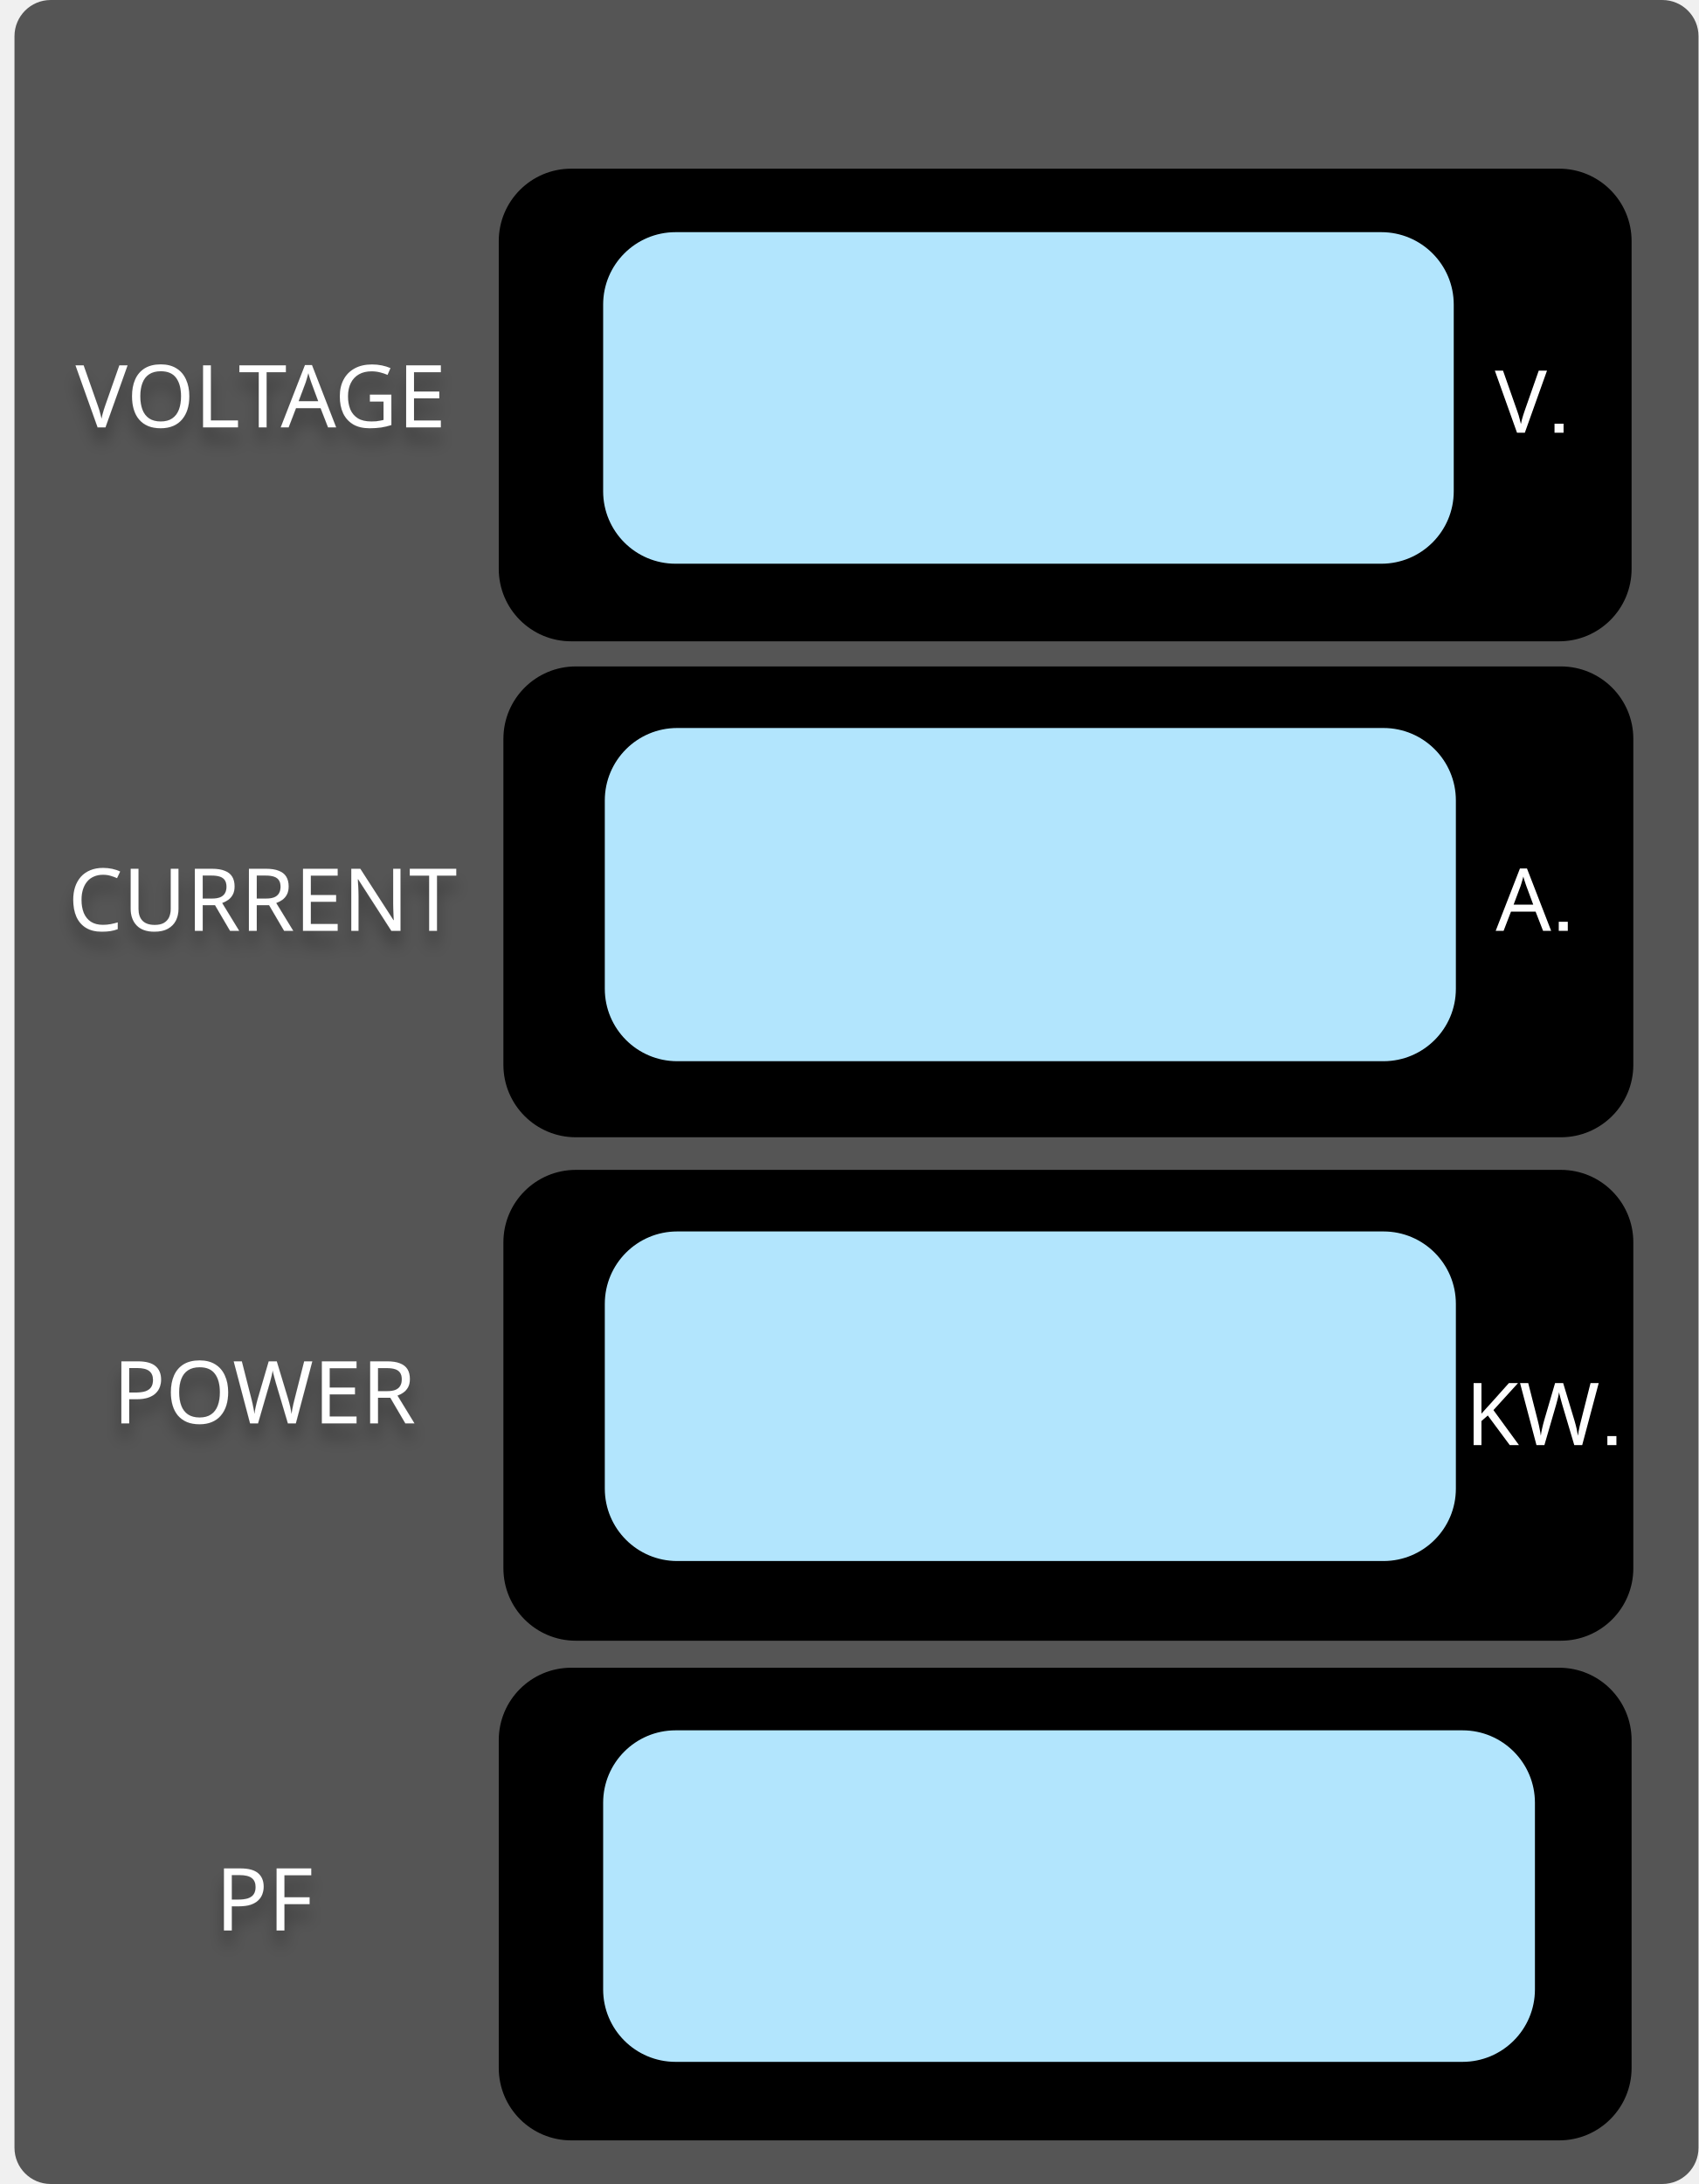
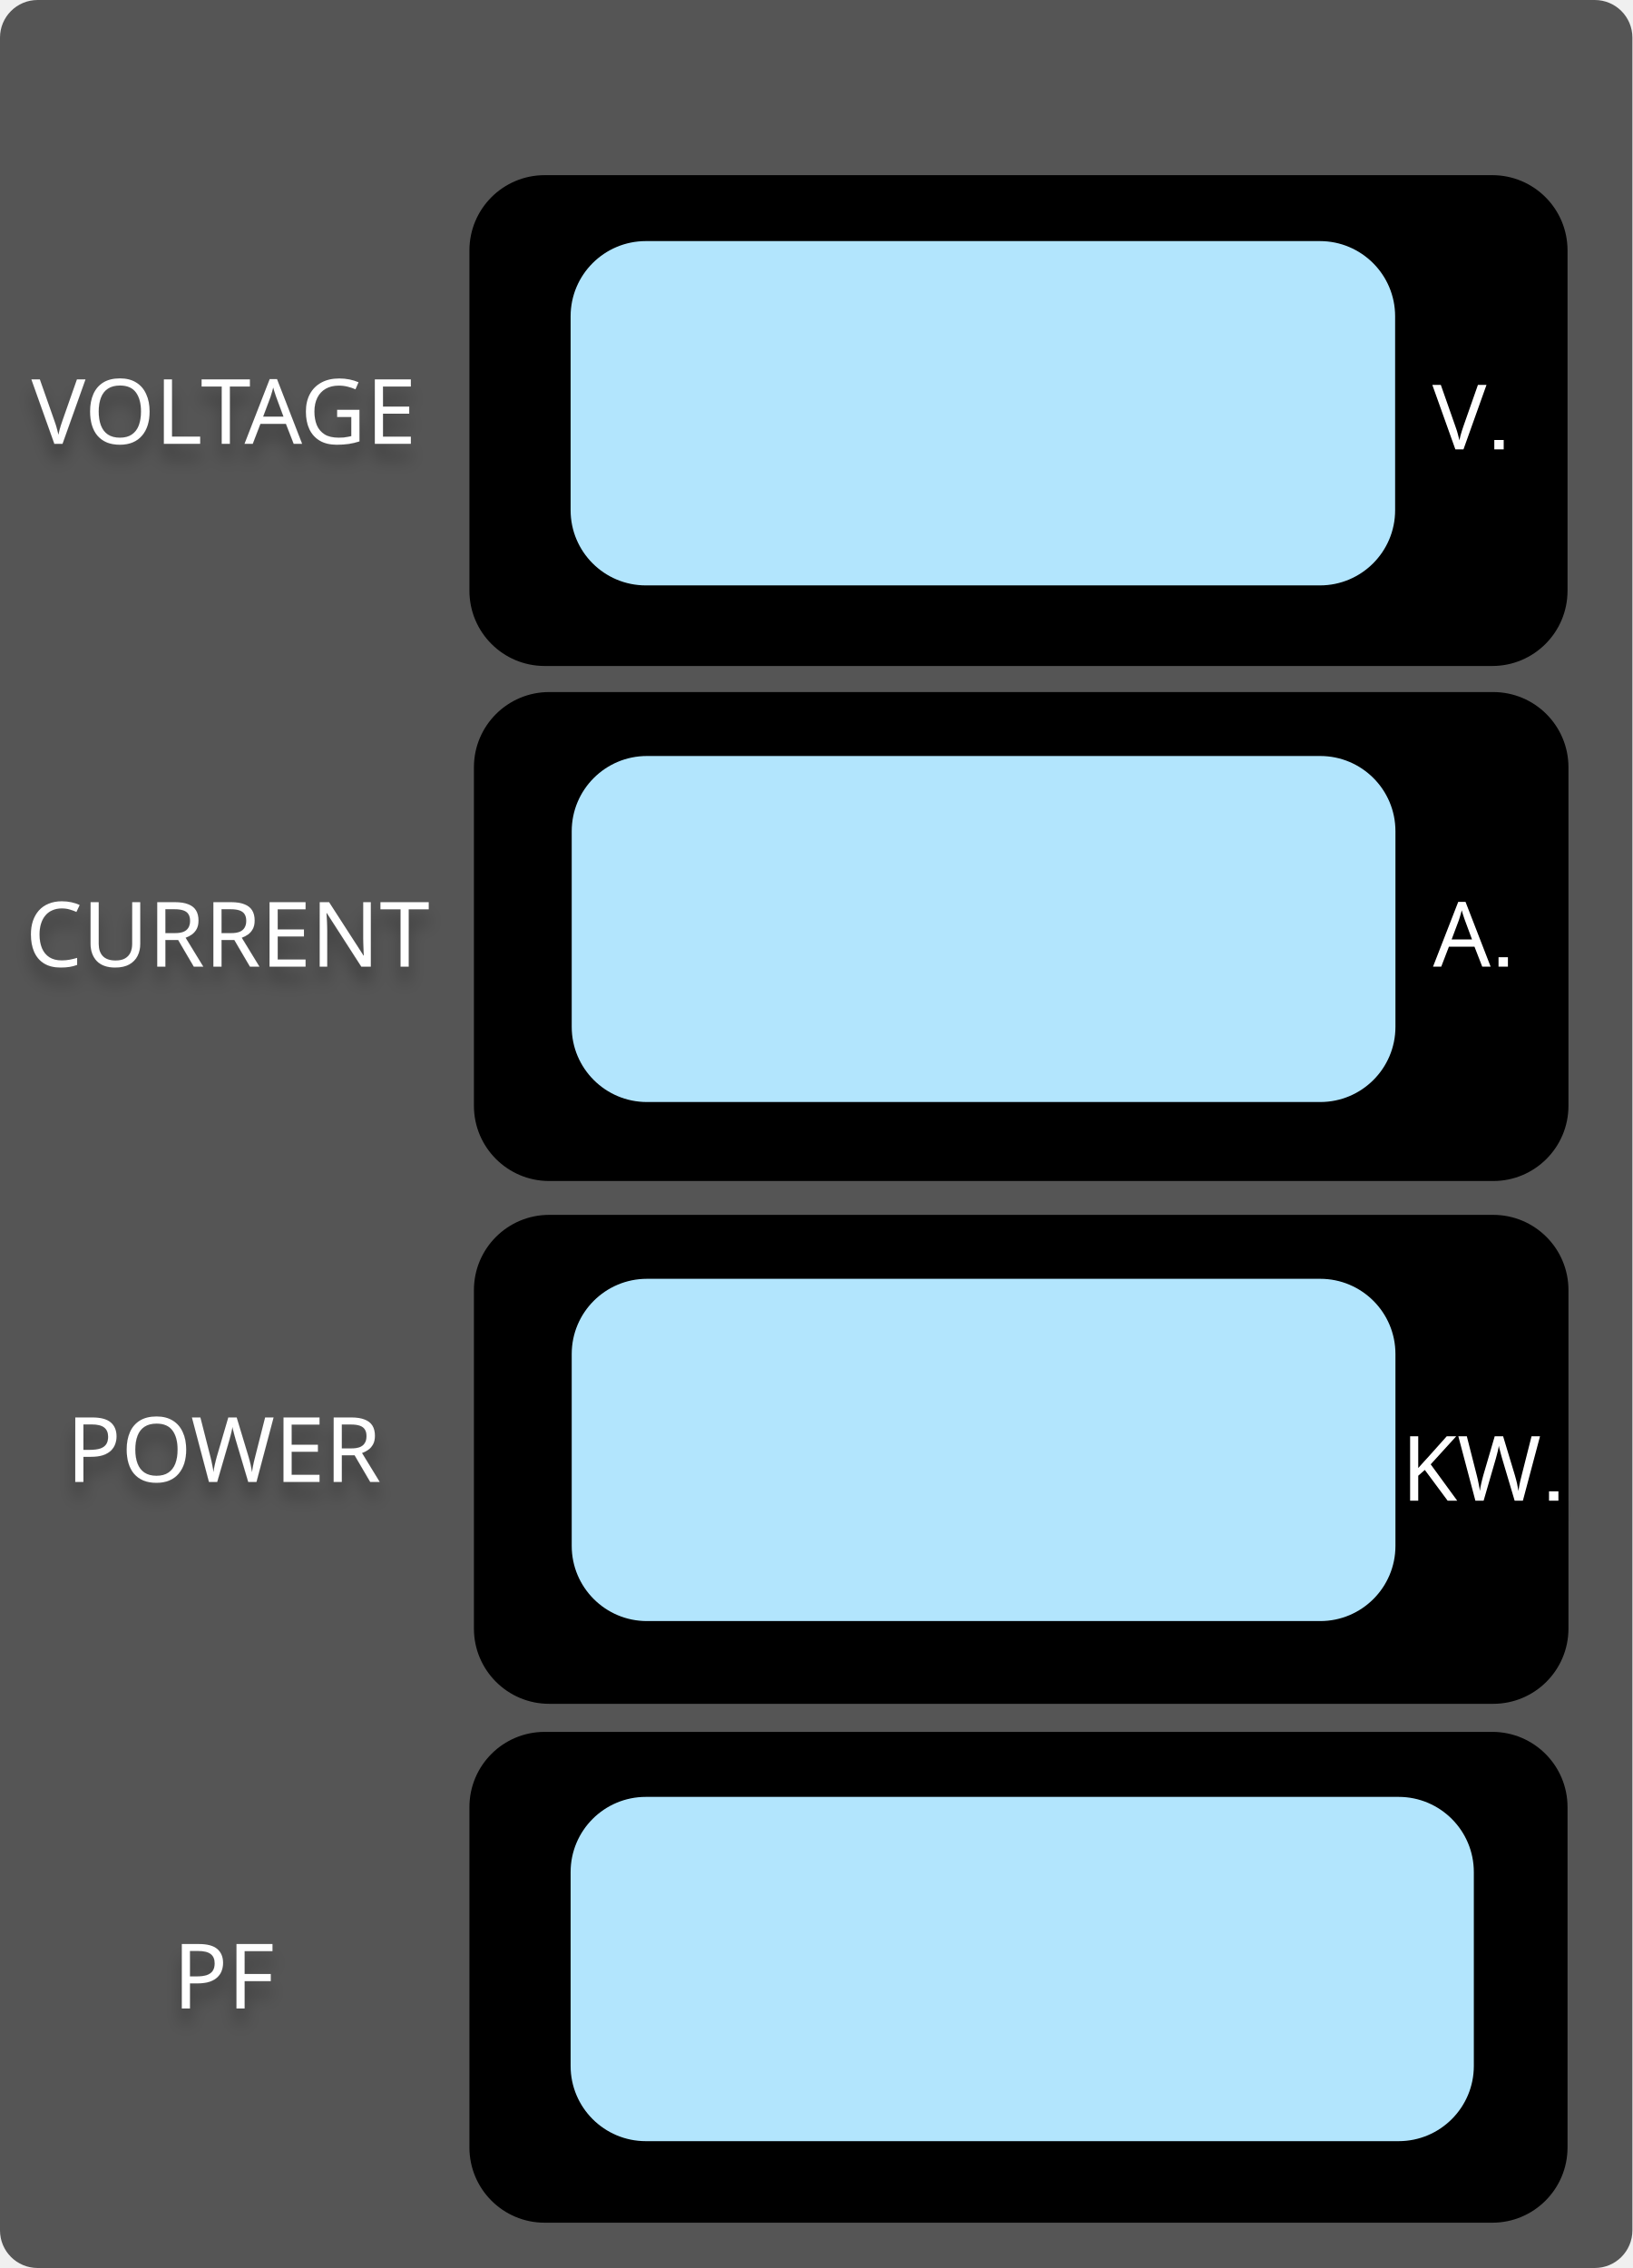
- <svg xmlns="http://www.w3.org/2000/svg" width="100%" height="100%" viewBox="0 0 469 603" fill="none">
-   <path d="M4 10C4 4.477 8.477 0 14 0H459C464.523 0 469 4.477 469 10V593C469 598.523 464.523 603 459 603H14C8.477 603 4 598.523 4 593V10Z" fill="#555555" />
-   <g filter="url(#filter0_d_28_62)">
-     <path d="M35.236 100.864L29.116 118H26.956L20.836 100.864H23.092L26.956 111.856C27.132 112.32 27.284 112.768 27.412 113.2C27.54 113.632 27.652 114.048 27.748 114.448C27.86 114.832 27.956 115.216 28.036 115.6C28.116 115.216 28.204 114.824 28.3 114.424C28.412 114.024 28.532 113.608 28.66 113.176C28.804 112.744 28.956 112.288 29.116 111.808L32.956 100.864H35.236ZM52.272 109.408C52.272 110.736 52.104 111.944 51.768 113.032C51.432 114.104 50.928 115.032 50.256 115.816C49.6 116.6 48.776 117.2 47.784 117.616C46.808 118.032 45.672 118.24 44.376 118.24C43.032 118.24 41.864 118.032 40.872 117.616C39.88 117.184 39.056 116.584 38.4 115.816C37.744 115.032 37.256 114.096 36.936 113.008C36.616 111.92 36.456 110.712 36.456 109.384C36.456 107.624 36.744 106.088 37.32 104.776C37.896 103.464 38.768 102.44 39.936 101.704C41.12 100.968 42.608 100.6 44.4 100.6C46.112 100.6 47.552 100.968 48.72 101.704C49.888 102.424 50.768 103.448 51.36 104.776C51.968 106.088 52.272 107.632 52.272 109.408ZM38.736 109.408C38.736 110.848 38.936 112.088 39.336 113.128C39.736 114.168 40.352 114.968 41.184 115.528C42.032 116.088 43.096 116.368 44.376 116.368C45.672 116.368 46.728 116.088 47.544 115.528C48.376 114.968 48.992 114.168 49.392 113.128C49.792 112.088 49.992 110.848 49.992 109.408C49.992 107.248 49.544 105.56 48.648 104.344C47.752 103.112 46.336 102.496 44.4 102.496C43.104 102.496 42.032 102.776 41.184 103.336C40.352 103.88 39.736 104.672 39.336 105.712C38.936 106.736 38.736 107.968 38.736 109.408ZM56.07 118V100.864H58.23V116.08H65.718V118H56.07ZM73.611 118H71.451V102.76H66.099V100.864H78.939V102.76H73.611V118ZM90.588 118L88.524 112.696H81.732L79.692 118H77.508L84.204 100.792H86.148L92.82 118H90.588ZM85.956 105.592C85.908 105.464 85.828 105.232 85.716 104.896C85.604 104.56 85.492 104.216 85.38 103.864C85.284 103.496 85.204 103.216 85.14 103.024C85.06 103.344 84.972 103.672 84.876 104.008C84.796 104.328 84.708 104.624 84.612 104.896C84.532 105.168 84.46 105.4 84.396 105.592L82.452 110.776H87.876L85.956 105.592ZM102.135 108.952H108.063V117.352C107.135 117.656 106.199 117.88 105.255 118.024C104.311 118.168 103.239 118.24 102.039 118.24C100.263 118.24 98.767 117.888 97.551 117.184C96.335 116.464 95.407 115.448 94.767 114.136C94.143 112.808 93.831 111.24 93.831 109.432C93.831 107.64 94.183 106.088 94.887 104.776C95.591 103.464 96.599 102.448 97.911 101.728C99.239 100.992 100.839 100.624 102.711 100.624C103.671 100.624 104.575 100.712 105.423 100.888C106.287 101.064 107.087 101.312 107.823 101.632L107.007 103.504C106.399 103.232 105.711 103 104.943 102.808C104.191 102.616 103.407 102.52 102.591 102.52C101.231 102.52 100.063 102.8 99.087 103.36C98.111 103.92 97.367 104.72 96.855 105.76C96.343 106.784 96.087 108.008 96.087 109.432C96.087 110.792 96.303 112 96.735 113.056C97.183 114.096 97.879 114.912 98.823 115.504C99.767 116.08 101.007 116.368 102.543 116.368C103.055 116.368 103.503 116.352 103.887 116.32C104.287 116.272 104.647 116.216 104.967 116.152C105.303 116.088 105.615 116.024 105.903 115.96V110.872H102.135V108.952ZM121.732 118H112.156V100.864H121.732V102.76H114.316V108.112H121.3V109.984H114.316V116.104H121.732V118Z" fill="white" />
+ <svg xmlns="http://www.w3.org/2000/svg" width="100%" height="100%" viewBox="0 0 434 603" fill="none">
+   <path d="M0 10C0 4.477 4.477 0 10 0H424C429.523 0 434 4.477 434 10V593C434 598.523 429.523 603 424 603H10C4.477 603 0 598.523 0 593V10Z" fill="#555555" />
+   <g filter="url(#filter0_d_31_63)">
+     <path d="M22.736 100.864L16.616 118H14.456L8.336 100.864H10.592L14.456 111.856C14.632 112.32 14.784 112.768 14.912 113.2C15.04 113.632 15.152 114.048 15.248 114.448C15.36 114.832 15.456 115.216 15.536 115.6C15.616 115.216 15.704 114.824 15.8 114.424C15.912 114.024 16.032 113.608 16.16 113.176C16.304 112.744 16.456 112.288 16.616 111.808L20.456 100.864H22.736ZM39.772 109.408C39.772 110.736 39.604 111.944 39.268 113.032C38.932 114.104 38.428 115.032 37.756 115.816C37.1 116.6 36.276 117.2 35.284 117.616C34.308 118.032 33.172 118.24 31.876 118.24C30.532 118.24 29.364 118.032 28.372 117.616C27.38 117.184 26.556 116.584 25.9 115.816C25.244 115.032 24.756 114.096 24.436 113.008C24.116 111.92 23.956 110.712 23.956 109.384C23.956 107.624 24.244 106.088 24.82 104.776C25.396 103.464 26.268 102.44 27.436 101.704C28.62 100.968 30.108 100.6 31.9 100.6C33.612 100.6 35.052 100.968 36.22 101.704C37.388 102.424 38.268 103.448 38.86 104.776C39.468 106.088 39.772 107.632 39.772 109.408ZM26.236 109.408C26.236 110.848 26.436 112.088 26.836 113.128C27.236 114.168 27.852 114.968 28.684 115.528C29.532 116.088 30.596 116.368 31.876 116.368C33.172 116.368 34.228 116.088 35.044 115.528C35.876 114.968 36.492 114.168 36.892 113.128C37.292 112.088 37.492 110.848 37.492 109.408C37.492 107.248 37.044 105.56 36.148 104.344C35.252 103.112 33.836 102.496 31.9 102.496C30.604 102.496 29.532 102.776 28.684 103.336C27.852 103.88 27.236 104.672 26.836 105.712C26.436 106.736 26.236 107.968 26.236 109.408ZM43.57 118V100.864H45.73V116.08H53.218V118H43.57ZM61.111 118H58.951V102.76H53.599V100.864H66.439V102.76H61.111V118ZM78.088 118L76.024 112.696H69.232L67.192 118H65.008L71.704 100.792H73.648L80.32 118H78.088ZM73.456 105.592C73.408 105.464 73.328 105.232 73.216 104.896C73.104 104.56 72.992 104.216 72.88 103.864C72.784 103.496 72.704 103.216 72.64 103.024C72.56 103.344 72.472 103.672 72.376 104.008C72.296 104.328 72.208 104.624 72.112 104.896C72.032 105.168 71.96 105.4 71.896 105.592L69.952 110.776H75.376L73.456 105.592ZM89.635 108.952H95.563V117.352C94.635 117.656 93.699 117.88 92.755 118.024C91.811 118.168 90.739 118.24 89.539 118.24C87.763 118.24 86.267 117.888 85.051 117.184C83.835 116.464 82.907 115.448 82.267 114.136C81.643 112.808 81.331 111.24 81.331 109.432C81.331 107.64 81.683 106.088 82.387 104.776C83.091 103.464 84.099 102.448 85.411 101.728C86.739 100.992 88.339 100.624 90.211 100.624C91.171 100.624 92.075 100.712 92.923 100.888C93.787 101.064 94.587 101.312 95.323 101.632L94.507 103.504C93.899 103.232 93.211 103 92.443 102.808C91.691 102.616 90.907 102.52 90.091 102.52C88.731 102.52 87.563 102.8 86.587 103.36C85.611 103.92 84.867 104.72 84.355 105.76C83.843 106.784 83.587 108.008 83.587 109.432C83.587 110.792 83.803 112 84.235 113.056C84.683 114.096 85.379 114.912 86.323 115.504C87.267 116.08 88.507 116.368 90.043 116.368C90.555 116.368 91.003 116.352 91.387 116.32C91.787 116.272 92.147 116.216 92.467 116.152C92.803 116.088 93.115 116.024 93.403 115.96V110.872H89.635V108.952ZM109.232 118H99.656V100.864H109.232V102.76H101.816V108.112H108.8V109.984H101.816V116.104H109.232V118Z" fill="white" />
  </g>
-   <g filter="url(#filter1_d_28_62)">
-     <path d="M28.43 241.52C27.518 241.52 26.694 241.68 25.958 242C25.222 242.304 24.598 242.76 24.086 243.368C23.574 243.96 23.182 244.688 22.91 245.552C22.638 246.4 22.502 247.36 22.502 248.432C22.502 249.84 22.718 251.064 23.15 252.104C23.598 253.144 24.254 253.944 25.118 254.504C25.998 255.064 27.094 255.344 28.406 255.344C29.158 255.344 29.87 255.28 30.542 255.152C31.214 255.024 31.87 254.864 32.51 254.672V256.544C31.87 256.784 31.206 256.96 30.518 257.072C29.846 257.184 29.038 257.24 28.094 257.24C26.35 257.24 24.894 256.88 23.726 256.16C22.558 255.44 21.678 254.416 21.086 253.088C20.51 251.76 20.222 250.2 20.222 248.408C20.222 247.112 20.398 245.928 20.75 244.856C21.118 243.784 21.646 242.856 22.334 242.072C23.038 241.288 23.902 240.688 24.926 240.272C25.95 239.84 27.126 239.624 28.454 239.624C29.334 239.624 30.182 239.712 30.998 239.888C31.814 240.064 32.542 240.312 33.182 240.632L32.318 242.456C31.79 242.216 31.198 242 30.542 241.808C29.902 241.616 29.198 241.52 28.43 241.52ZM49.282 250.952C49.282 252.136 49.042 253.208 48.562 254.168C48.082 255.112 47.346 255.864 46.354 256.424C45.378 256.968 44.13 257.24 42.61 257.24C40.482 257.24 38.858 256.664 37.738 255.512C36.634 254.344 36.082 252.808 36.082 250.904V239.864H38.242V250.976C38.242 252.368 38.61 253.448 39.346 254.216C40.098 254.984 41.226 255.368 42.73 255.368C43.77 255.368 44.61 255.184 45.25 254.816C45.906 254.432 46.386 253.912 46.69 253.256C46.994 252.584 47.146 251.816 47.146 250.952V239.864H49.282V250.952ZM58.533 239.864C59.957 239.864 61.125 240.048 62.037 240.416C62.965 240.768 63.653 241.304 64.101 242.024C64.549 242.744 64.773 243.648 64.773 244.736C64.773 245.648 64.605 246.408 64.269 247.016C63.933 247.624 63.501 248.112 62.973 248.48C62.461 248.832 61.917 249.112 61.341 249.32L66.045 257H63.525L59.373 249.92H55.965V257H53.805V239.864H58.533ZM58.413 241.736H55.965V248.096H58.533C59.461 248.096 60.221 247.976 60.813 247.736C61.405 247.48 61.837 247.112 62.109 246.632C62.397 246.152 62.541 245.552 62.541 244.832C62.541 244.08 62.389 243.48 62.085 243.032C61.797 242.584 61.349 242.256 60.741 242.048C60.133 241.84 59.357 241.736 58.413 241.736ZM73.462 239.864C74.886 239.864 76.054 240.048 76.966 240.416C77.894 240.768 78.582 241.304 79.03 242.024C79.478 242.744 79.702 243.648 79.702 244.736C79.702 245.648 79.534 246.408 79.198 247.016C78.862 247.624 78.43 248.112 77.902 248.48C77.39 248.832 76.846 249.112 76.27 249.32L80.974 257H78.454L74.302 249.92H70.894V257H68.734V239.864H73.462ZM73.342 241.736H70.894V248.096H73.462C74.39 248.096 75.15 247.976 75.742 247.736C76.334 247.48 76.766 247.112 77.038 246.632C77.326 246.152 77.47 245.552 77.47 244.832C77.47 244.08 77.318 243.48 77.014 243.032C76.726 242.584 76.278 242.256 75.67 242.048C75.062 241.84 74.286 241.736 73.342 241.736ZM93.24 257H83.664V239.864H93.24V241.76H85.824V247.112H92.808V248.984H85.824V255.104H93.24V257ZM110.584 257H108.064L98.896 242.768H98.8C98.816 243.056 98.832 243.376 98.848 243.728C98.88 244.08 98.904 244.464 98.92 244.88C98.936 245.28 98.952 245.696 98.968 246.128C98.984 246.56 98.992 246.992 98.992 247.424V257H97V239.864H99.496L108.64 254.048H108.736C108.72 253.856 108.704 253.592 108.688 253.256C108.672 252.904 108.656 252.52 108.64 252.104C108.624 251.672 108.608 251.232 108.592 250.784C108.576 250.336 108.568 249.92 108.568 249.536V239.864H110.584V257ZM120.658 257H118.498V241.76H113.146V239.864H125.986V241.76H120.658V257Z" fill="white" />
+   <g filter="url(#filter1_d_31_63)">
+     <path d="M16.43 241.52C15.518 241.52 14.694 241.68 13.958 242C13.222 242.304 12.598 242.76 12.086 243.368C11.574 243.96 11.182 244.688 10.91 245.552C10.638 246.4 10.502 247.36 10.502 248.432C10.502 249.84 10.718 251.064 11.15 252.104C11.598 253.144 12.254 253.944 13.118 254.504C13.998 255.064 15.094 255.344 16.406 255.344C17.158 255.344 17.87 255.28 18.542 255.152C19.214 255.024 19.87 254.864 20.51 254.672V256.544C19.87 256.784 19.206 256.96 18.518 257.072C17.846 257.184 17.038 257.24 16.094 257.24C14.35 257.24 12.894 256.88 11.726 256.16C10.558 255.44 9.678 254.416 9.086 253.088C8.51 251.76 8.222 250.2 8.222 248.408C8.222 247.112 8.398 245.928 8.75 244.856C9.118 243.784 9.646 242.856 10.334 242.072C11.038 241.288 11.902 240.688 12.926 240.272C13.95 239.84 15.126 239.624 16.454 239.624C17.334 239.624 18.182 239.712 18.998 239.888C19.814 240.064 20.542 240.312 21.182 240.632L20.318 242.456C19.79 242.216 19.198 242 18.542 241.808C17.902 241.616 17.198 241.52 16.43 241.52ZM37.282 250.952C37.282 252.136 37.042 253.208 36.562 254.168C36.082 255.112 35.346 255.864 34.354 256.424C33.378 256.968 32.13 257.24 30.61 257.24C28.482 257.24 26.858 256.664 25.738 255.512C24.634 254.344 24.082 252.808 24.082 250.904V239.864H26.242V250.976C26.242 252.368 26.61 253.448 27.346 254.216C28.098 254.984 29.226 255.368 30.73 255.368C31.77 255.368 32.61 255.184 33.25 254.816C33.906 254.432 34.386 253.912 34.69 253.256C34.994 252.584 35.146 251.816 35.146 250.952V239.864H37.282V250.952ZM46.533 239.864C47.957 239.864 49.125 240.048 50.037 240.416C50.965 240.768 51.653 241.304 52.101 242.024C52.549 242.744 52.773 243.648 52.773 244.736C52.773 245.648 52.605 246.408 52.269 247.016C51.933 247.624 51.501 248.112 50.973 248.48C50.461 248.832 49.917 249.112 49.341 249.32L54.045 257H51.525L47.373 249.92H43.965V257H41.805V239.864H46.533ZM46.413 241.736H43.965V248.096H46.533C47.461 248.096 48.221 247.976 48.813 247.736C49.405 247.48 49.837 247.112 50.109 246.632C50.397 246.152 50.541 245.552 50.541 244.832C50.541 244.08 50.389 243.48 50.085 243.032C49.797 242.584 49.349 242.256 48.741 242.048C48.133 241.84 47.357 241.736 46.413 241.736ZM61.462 239.864C62.886 239.864 64.054 240.048 64.966 240.416C65.894 240.768 66.582 241.304 67.03 242.024C67.478 242.744 67.702 243.648 67.702 244.736C67.702 245.648 67.534 246.408 67.198 247.016C66.862 247.624 66.43 248.112 65.902 248.48C65.39 248.832 64.846 249.112 64.27 249.32L68.974 257H66.454L62.302 249.92H58.894V257H56.734V239.864H61.462ZM61.342 241.736H58.894V248.096H61.462C62.39 248.096 63.15 247.976 63.742 247.736C64.334 247.48 64.766 247.112 65.038 246.632C65.326 246.152 65.47 245.552 65.47 244.832C65.47 244.08 65.318 243.48 65.014 243.032C64.726 242.584 64.278 242.256 63.67 242.048C63.062 241.84 62.286 241.736 61.342 241.736ZM81.24 257H71.664V239.864H81.24V241.76H73.824V247.112H80.808V248.984H73.824V255.104H81.24V257ZM98.584 257H96.064L86.896 242.768H86.8C86.816 243.056 86.832 243.376 86.848 243.728C86.88 244.08 86.904 244.464 86.92 244.88C86.936 245.28 86.952 245.696 86.968 246.128C86.984 246.56 86.992 246.992 86.992 247.424V257H85V239.864H87.496L96.64 254.048H96.736C96.72 253.856 96.704 253.592 96.688 253.256C96.672 252.904 96.656 252.52 96.64 252.104C96.624 251.672 96.608 251.232 96.592 250.784C96.576 250.336 96.568 249.92 96.568 249.536V239.864H98.584V257ZM108.658 257H106.498V241.76H101.146V239.864H113.986V241.76H108.658V257Z" fill="white" />
  </g>
-   <g filter="url(#filter2_d_28_62)">
-     <path d="M66.376 515.864C68.616 515.864 70.248 516.304 71.272 517.184C72.296 518.064 72.808 519.304 72.808 520.904C72.808 521.608 72.688 522.288 72.448 522.944C72.224 523.584 71.848 524.16 71.32 524.672C70.792 525.184 70.088 525.592 69.208 525.896C68.328 526.184 67.248 526.328 65.968 526.328H64V533H61.84V515.864H66.376ZM66.184 517.712H64V524.48H65.728C66.816 524.48 67.72 524.368 68.44 524.144C69.16 523.904 69.696 523.528 70.048 523.016C70.4 522.504 70.576 521.832 70.576 521C70.576 519.896 70.224 519.072 69.52 518.528C68.816 517.984 67.704 517.712 66.184 517.712ZM78.531 533H76.371V515.864H85.947V517.76H78.531V523.832H85.491V525.728H78.531V533Z" fill="white" />
+   <g filter="url(#filter2_d_31_63)">
+     <path d="M52.876 516.864C55.116 516.864 56.748 517.304 57.772 518.184C58.796 519.064 59.308 520.304 59.308 521.904C59.308 522.608 59.188 523.288 58.948 523.944C58.724 524.584 58.348 525.16 57.82 525.672C57.292 526.184 56.588 526.592 55.708 526.896C54.828 527.184 53.748 527.328 52.468 527.328H50.5V534H48.34V516.864H52.876ZM52.684 518.712H50.5V525.48H52.228C53.316 525.48 54.22 525.368 54.94 525.144C55.66 524.904 56.196 524.528 56.548 524.016C56.9 523.504 57.076 522.832 57.076 522C57.076 520.896 56.724 520.072 56.02 519.528C55.316 518.984 54.204 518.712 52.684 518.712ZM65.031 534H62.871V516.864H72.447V518.76H65.031V524.832H71.991V526.728H65.031V534Z" fill="white" />
  </g>
-   <g filter="url(#filter3_d_28_62)">
-     <path d="M38.051 375.864C40.291 375.864 41.923 376.304 42.947 377.184C43.971 378.064 44.483 379.304 44.483 380.904C44.483 381.608 44.364 382.288 44.123 382.944C43.9 383.584 43.523 384.16 42.995 384.672C42.468 385.184 41.764 385.592 40.883 385.896C40.004 386.184 38.923 386.328 37.644 386.328H35.675V393H33.516V375.864H38.051ZM37.859 377.712H35.675V384.48H37.404C38.492 384.48 39.395 384.368 40.115 384.144C40.836 383.904 41.371 383.528 41.724 383.016C42.075 382.504 42.252 381.832 42.252 381C42.252 379.896 41.9 379.072 41.196 378.528C40.492 377.984 39.38 377.712 37.859 377.712ZM62.999 384.408C62.999 385.736 62.831 386.944 62.495 388.032C62.159 389.104 61.655 390.032 60.983 390.816C60.327 391.6 59.503 392.2 58.511 392.616C57.535 393.032 56.399 393.24 55.103 393.24C53.759 393.24 52.591 393.032 51.599 392.616C50.607 392.184 49.783 391.584 49.127 390.816C48.471 390.032 47.983 389.096 47.663 388.008C47.343 386.92 47.183 385.712 47.183 384.384C47.183 382.624 47.471 381.088 48.047 379.776C48.623 378.464 49.495 377.44 50.663 376.704C51.847 375.968 53.335 375.6 55.127 375.6C56.839 375.6 58.279 375.968 59.447 376.704C60.615 377.424 61.495 378.448 62.087 379.776C62.695 381.088 62.999 382.632 62.999 384.408ZM49.463 384.408C49.463 385.848 49.663 387.088 50.063 388.128C50.463 389.168 51.079 389.968 51.911 390.528C52.759 391.088 53.823 391.368 55.103 391.368C56.399 391.368 57.455 391.088 58.271 390.528C59.103 389.968 59.719 389.168 60.119 388.128C60.519 387.088 60.719 385.848 60.719 384.408C60.719 382.248 60.271 380.56 59.375 379.344C58.479 378.112 57.063 377.496 55.127 377.496C53.831 377.496 52.759 377.776 51.911 378.336C51.079 378.88 50.463 379.672 50.063 380.712C49.663 381.736 49.463 382.968 49.463 384.408ZM86.242 375.864L81.682 393H79.498L76.162 381.768C76.066 381.432 75.97 381.088 75.874 380.736C75.778 380.384 75.69 380.048 75.61 379.728C75.53 379.408 75.458 379.136 75.394 378.912C75.346 378.672 75.314 378.496 75.298 378.384C75.282 378.496 75.25 378.672 75.202 378.912C75.17 379.136 75.114 379.408 75.034 379.728C74.954 380.048 74.866 380.392 74.77 380.76C74.69 381.112 74.594 381.472 74.482 381.84L71.242 393H69.058L64.522 375.864H66.778L69.442 386.328C69.538 386.696 69.626 387.064 69.706 387.432C69.786 387.784 69.858 388.136 69.922 388.488C70.002 388.824 70.066 389.152 70.114 389.472C70.162 389.792 70.21 390.104 70.258 390.408C70.306 390.088 70.354 389.76 70.402 389.424C70.466 389.088 70.538 388.744 70.618 388.392C70.698 388.024 70.786 387.656 70.882 387.288C70.978 386.92 71.074 386.56 71.17 386.208L74.194 375.864H76.426L79.57 386.28C79.682 386.648 79.786 387.024 79.882 387.408C79.978 387.776 80.066 388.136 80.146 388.488C80.226 388.84 80.29 389.184 80.338 389.52C80.402 389.84 80.458 390.136 80.506 390.408C80.554 390.008 80.618 389.592 80.698 389.16C80.778 388.712 80.874 388.248 80.986 387.768C81.098 387.288 81.218 386.8 81.346 386.304L83.986 375.864H86.242ZM98.451 393H88.875V375.864H98.451V377.76H91.035V383.112H98.019V384.984H91.035V391.104H98.451V393ZM106.939 375.864C108.363 375.864 109.531 376.048 110.443 376.416C111.371 376.768 112.059 377.304 112.507 378.024C112.955 378.744 113.179 379.648 113.179 380.736C113.179 381.648 113.011 382.408 112.675 383.016C112.339 383.624 111.907 384.112 111.379 384.48C110.867 384.832 110.323 385.112 109.747 385.32L114.451 393H111.931L107.779 385.92H104.371V393H102.211V375.864H106.939ZM106.819 377.736H104.371V384.096H106.939C107.867 384.096 108.627 383.976 109.219 383.736C109.811 383.48 110.243 383.112 110.515 382.632C110.803 382.152 110.947 381.552 110.947 380.832C110.947 380.08 110.795 379.48 110.491 379.032C110.203 378.584 109.755 378.256 109.147 378.048C108.539 377.84 107.763 377.736 106.819 377.736Z" fill="white" />
+   <g filter="url(#filter3_d_31_63)">
+     <path d="M24.552 376.864C26.791 376.864 28.424 377.304 29.448 378.184C30.471 379.064 30.983 380.304 30.983 381.904C30.983 382.608 30.863 383.288 30.623 383.944C30.399 384.584 30.023 385.16 29.495 385.672C28.968 386.184 28.264 386.592 27.384 386.896C26.503 387.184 25.424 387.328 24.143 387.328H22.175V394H20.015V376.864H24.552ZM24.36 378.712H22.175V385.48H23.904C24.991 385.48 25.895 385.368 26.616 385.144C27.335 384.904 27.872 384.528 28.224 384.016C28.576 383.504 28.752 382.832 28.752 382C28.752 380.896 28.399 380.072 27.695 379.528C26.991 378.984 25.88 378.712 24.36 378.712ZM49.499 385.408C49.499 386.736 49.331 387.944 48.995 389.032C48.659 390.104 48.155 391.032 47.483 391.816C46.827 392.6 46.003 393.2 45.011 393.616C44.035 394.032 42.899 394.24 41.603 394.24C40.259 394.24 39.091 394.032 38.099 393.616C37.107 393.184 36.283 392.584 35.627 391.816C34.971 391.032 34.483 390.096 34.163 389.008C33.843 387.92 33.683 386.712 33.683 385.384C33.683 383.624 33.971 382.088 34.547 380.776C35.123 379.464 35.995 378.44 37.163 377.704C38.347 376.968 39.835 376.6 41.627 376.6C43.339 376.6 44.779 376.968 45.947 377.704C47.115 378.424 47.995 379.448 48.587 380.776C49.195 382.088 49.499 383.632 49.499 385.408ZM35.963 385.408C35.963 386.848 36.163 388.088 36.563 389.128C36.963 390.168 37.579 390.968 38.411 391.528C39.259 392.088 40.323 392.368 41.603 392.368C42.899 392.368 43.955 392.088 44.771 391.528C45.603 390.968 46.219 390.168 46.619 389.128C47.019 388.088 47.219 386.848 47.219 385.408C47.219 383.248 46.771 381.56 45.875 380.344C44.979 379.112 43.563 378.496 41.627 378.496C40.331 378.496 39.259 378.776 38.411 379.336C37.579 379.88 36.963 380.672 36.563 381.712C36.163 382.736 35.963 383.968 35.963 385.408ZM72.742 376.864L68.182 394H65.998L62.662 382.768C62.566 382.432 62.47 382.088 62.374 381.736C62.278 381.384 62.19 381.048 62.11 380.728C62.03 380.408 61.958 380.136 61.894 379.912C61.846 379.672 61.814 379.496 61.798 379.384C61.782 379.496 61.75 379.672 61.702 379.912C61.67 380.136 61.614 380.408 61.534 380.728C61.454 381.048 61.366 381.392 61.27 381.76C61.19 382.112 61.094 382.472 60.982 382.84L57.742 394H55.558L51.022 376.864H53.278L55.942 387.328C56.038 387.696 56.126 388.064 56.206 388.432C56.286 388.784 56.358 389.136 56.422 389.488C56.502 389.824 56.566 390.152 56.614 390.472C56.662 390.792 56.71 391.104 56.758 391.408C56.806 391.088 56.854 390.76 56.902 390.424C56.966 390.088 57.038 389.744 57.118 389.392C57.198 389.024 57.286 388.656 57.382 388.288C57.478 387.92 57.574 387.56 57.67 387.208L60.694 376.864H62.926L66.07 387.28C66.182 387.648 66.286 388.024 66.382 388.408C66.478 388.776 66.566 389.136 66.646 389.488C66.726 389.84 66.79 390.184 66.838 390.52C66.902 390.84 66.958 391.136 67.006 391.408C67.054 391.008 67.118 390.592 67.198 390.16C67.278 389.712 67.374 389.248 67.486 388.768C67.598 388.288 67.718 387.8 67.846 387.304L70.486 376.864H72.742ZM84.951 394H75.375V376.864H84.951V378.76H77.535V384.112H84.519V385.984H77.535V392.104H84.951V394ZM93.439 376.864C94.863 376.864 96.031 377.048 96.943 377.416C97.871 377.768 98.559 378.304 99.007 379.024C99.455 379.744 99.679 380.648 99.679 381.736C99.679 382.648 99.511 383.408 99.175 384.016C98.839 384.624 98.407 385.112 97.879 385.48C97.367 385.832 96.823 386.112 96.247 386.32L100.951 394H98.431L94.279 386.92H90.871V394H88.711V376.864H93.439ZM93.319 378.736H90.871V385.096H93.439C94.367 385.096 95.127 384.976 95.719 384.736C96.311 384.48 96.743 384.112 97.015 383.632C97.303 383.152 97.447 382.552 97.447 381.832C97.447 381.08 97.295 380.48 96.991 380.032C96.703 379.584 96.255 379.256 95.647 379.048C95.039 378.84 94.263 378.736 93.319 378.736Z" fill="white" />
  </g>
-   <rect x="137.719" y="46.57" width="312.803" height="130.497" rx="20" fill="black" />
-   <rect x="166.543" y="64.1" width="234.869" height="91.543" rx="20" fill="#B2E5FD" />
-   <g filter="url(#filter4_d_28_62)">
-     <path d="M427.163 102.336L421.043 119.472H418.883L412.763 102.336H415.019L418.883 113.328C419.059 113.792 419.211 114.24 419.339 114.672C419.467 115.104 419.579 115.52 419.675 115.92C419.787 116.304 419.883 116.688 419.963 117.072C420.043 116.688 420.131 116.296 420.227 115.896C420.339 115.496 420.459 115.08 420.587 114.648C420.731 114.216 420.883 113.76 421.043 113.28L424.883 102.336H427.163ZM431.736 116.976V119.472H429.24V116.976H431.736Z" fill="white" />
+   <rect x="124.804" y="46.57" width="291.949" height="130.497" rx="20" fill="black" />
+   <rect x="151.707" y="64.1" width="219.211" height="91.543" rx="20" fill="#B2E5FD" />
+   <g filter="url(#filter4_d_31_63)">
+     <path d="M395.21 102.336L389.09 119.472H386.93L380.81 102.336H383.066L386.93 113.328C387.106 113.792 387.258 114.24 387.386 114.672C387.514 115.104 387.626 115.52 387.722 115.92C387.834 116.304 387.93 116.688 388.01 117.072C388.09 116.688 388.178 116.296 388.274 115.896C388.386 115.496 388.506 115.08 388.634 114.648C388.778 114.216 388.93 113.76 389.09 113.28L392.93 102.336H395.21ZM399.783 116.976V119.472H397.286V116.976H399.783Z" fill="white" />
  </g>
-   <rect x="139" y="184" width="312" height="130" rx="20" fill="black" />
-   <rect x="167" y="201" width="235" height="92" rx="20" fill="#B2E5FD" />
-   <g filter="url(#filter5_d_28_62)">
-     <path d="M426.076 257L424.012 251.696H417.22L415.18 257H412.996L419.692 239.792H421.636L428.308 257H426.076ZM421.444 244.592C421.396 244.464 421.316 244.232 421.204 243.896C421.092 243.56 420.98 243.216 420.868 242.864C420.772 242.496 420.692 242.216 420.628 242.024C420.548 242.344 420.46 242.672 420.364 243.008C420.284 243.328 420.196 243.624 420.1 243.896C420.02 244.168 419.948 244.4 419.884 244.592L417.94 249.776H423.364L421.444 244.592ZM432.906 254.504V257H430.41V254.504H432.906Z" fill="white" />
+   <rect x="126" y="184" width="291" height="130" rx="20" fill="black" />
+   <rect x="152" y="201" width="219" height="92" rx="20" fill="#B2E5FD" />
+   <g filter="url(#filter5_d_31_63)">
+     <path d="M394.076 257L392.012 251.696H385.22L383.18 257H380.996L387.692 239.792H389.636L396.308 257H394.076ZM389.444 244.592C389.396 244.464 389.316 244.232 389.204 243.896C389.092 243.56 388.98 243.216 388.868 242.864C388.772 242.496 388.692 242.216 388.628 242.024C388.548 242.344 388.46 242.672 388.364 243.008C388.284 243.328 388.196 243.624 388.1 243.896C388.02 244.168 387.948 244.4 387.884 244.592L385.94 249.776H391.364L389.444 244.592ZM400.906 254.504V257H398.41V254.504H400.906Z" fill="white" />
  </g>
-   <rect x="139" y="323" width="312" height="130" rx="20" fill="black" />
-   <rect x="167" y="340" width="235" height="91" rx="20" fill="#B2E5FD" />
-   <g filter="url(#filter6_d_28_62)">
-     <path d="M419.43 399H416.886L410.814 390.816L409.062 392.352V399H406.902V381.864H409.062V390.312C409.542 389.768 410.03 389.224 410.526 388.68C411.022 388.136 411.518 387.592 412.014 387.048L416.646 381.864H419.166L412.374 389.328L419.43 399ZM441.442 381.864L436.882 399H434.698L431.362 387.768C431.266 387.432 431.17 387.088 431.074 386.736C430.978 386.384 430.89 386.048 430.81 385.728C430.73 385.408 430.658 385.136 430.594 384.912C430.546 384.672 430.514 384.496 430.498 384.384C430.482 384.496 430.45 384.672 430.402 384.912C430.37 385.136 430.314 385.408 430.234 385.728C430.154 386.048 430.066 386.392 429.97 386.76C429.89 387.112 429.794 387.472 429.682 387.84L426.442 399H424.258L419.722 381.864H421.978L424.642 392.328C424.738 392.696 424.826 393.064 424.906 393.432C424.986 393.784 425.058 394.136 425.122 394.488C425.202 394.824 425.266 395.152 425.314 395.472C425.362 395.792 425.41 396.104 425.458 396.408C425.506 396.088 425.554 395.76 425.602 395.424C425.666 395.088 425.738 394.744 425.818 394.392C425.898 394.024 425.986 393.656 426.082 393.288C426.178 392.92 426.274 392.56 426.37 392.208L429.394 381.864H431.626L434.77 392.28C434.882 392.648 434.986 393.024 435.082 393.408C435.178 393.776 435.266 394.136 435.346 394.488C435.426 394.84 435.49 395.184 435.538 395.52C435.602 395.84 435.658 396.136 435.706 396.408C435.754 396.008 435.818 395.592 435.898 395.16C435.978 394.712 436.074 394.248 436.186 393.768C436.298 393.288 436.418 392.8 436.546 392.304L439.186 381.864H441.442ZM446.328 396.504V399H443.832V396.504H446.328Z" fill="white" />
+   <rect x="126" y="323" width="291" height="130" rx="20" fill="black" />
+   <rect x="152" y="340" width="219" height="91" rx="20" fill="#B2E5FD" />
+   <g filter="url(#filter6_d_31_63)">
+     <path d="M387.43 399H384.886L378.814 390.816L377.062 392.352V399H374.902V381.864H377.062V390.312C377.542 389.768 378.03 389.224 378.526 388.68C379.022 388.136 379.518 387.592 380.014 387.048L384.646 381.864H387.166L380.374 389.328L387.43 399ZM409.442 381.864L404.882 399H402.698L399.362 387.768C399.266 387.432 399.17 387.088 399.074 386.736C398.978 386.384 398.89 386.048 398.81 385.728C398.73 385.408 398.658 385.136 398.594 384.912C398.546 384.672 398.514 384.496 398.498 384.384C398.482 384.496 398.45 384.672 398.402 384.912C398.37 385.136 398.314 385.408 398.234 385.728C398.154 386.048 398.066 386.392 397.97 386.76C397.89 387.112 397.794 387.472 397.682 387.84L394.442 399H392.258L387.722 381.864H389.978L392.642 392.328C392.738 392.696 392.826 393.064 392.906 393.432C392.986 393.784 393.058 394.136 393.122 394.488C393.202 394.824 393.266 395.152 393.314 395.472C393.362 395.792 393.41 396.104 393.458 396.408C393.506 396.088 393.554 395.76 393.602 395.424C393.666 395.088 393.738 394.744 393.818 394.392C393.898 394.024 393.986 393.656 394.082 393.288C394.178 392.92 394.274 392.56 394.37 392.208L397.394 381.864H399.626L402.77 392.28C402.882 392.648 402.986 393.024 403.082 393.408C403.178 393.776 403.266 394.136 403.346 394.488C403.426 394.84 403.49 395.184 403.538 395.52C403.602 395.84 403.658 396.136 403.706 396.408C403.754 396.008 403.818 395.592 403.898 395.16C403.978 394.712 404.074 394.248 404.186 393.768C404.298 393.288 404.418 392.8 404.546 392.304L407.186 381.864H409.442ZM414.328 396.504V399H411.832V396.504H414.328Z" fill="white" />
  </g>
-   <rect x="137.719" y="460.459" width="312.803" height="130.497" rx="20" fill="black" />
-   <rect x="166.543" y="477.743" width="257.288" height="91.534" rx="20" fill="#B2E5FD" />
+   <rect x="124.804" y="460.459" width="291.949" height="130.497" rx="20" fill="black" />
+   <rect x="151.707" y="477.743" width="240.136" height="91.534" rx="20" fill="#B2E5FD" />
  <defs>
-     <filter id="filter0_d_28_62" x="16.836" y="100.6" width="108.896" height="25.64" filterUnits="userSpaceOnUse" color-interpolation-filters="sRGB">
+     <filter id="filter0_d_31_63" x="4.336" y="100.6" width="108.896" height="25.64" filterUnits="userSpaceOnUse" color-interpolation-filters="sRGB">
      <feFlood flood-opacity="0" result="BackgroundImageFix" />
      <feColorMatrix in="SourceAlpha" type="matrix" values="0 0 0 0 0 0 0 0 0 0 0 0 0 0 0 0 0 0 127 0" result="hardAlpha" />
      <feOffset dy="4" />
      <feGaussianBlur stdDeviation="2" />
      <feComposite in2="hardAlpha" operator="out" />
      <feColorMatrix type="matrix" values="0 0 0 0 0 0 0 0 0 0 0 0 0 0 0 0 0 0 0.25 0" />
-       <feBlend mode="normal" in2="BackgroundImageFix" result="effect1_dropShadow_28_62" />
-       <feBlend mode="normal" in="SourceGraphic" in2="effect1_dropShadow_28_62" result="shape" />
+       <feBlend mode="normal" in2="BackgroundImageFix" result="effect1_dropShadow_31_63" />
+       <feBlend mode="normal" in="SourceGraphic" in2="effect1_dropShadow_31_63" result="shape" />
    </filter>
-     <filter id="filter1_d_28_62" x="16.222" y="239.624" width="113.764" height="25.616" filterUnits="userSpaceOnUse" color-interpolation-filters="sRGB">
+     <filter id="filter1_d_31_63" x="4.222" y="239.624" width="113.764" height="25.616" filterUnits="userSpaceOnUse" color-interpolation-filters="sRGB">
      <feFlood flood-opacity="0" result="BackgroundImageFix" />
      <feColorMatrix in="SourceAlpha" type="matrix" values="0 0 0 0 0 0 0 0 0 0 0 0 0 0 0 0 0 0 127 0" result="hardAlpha" />
      <feOffset dy="4" />
      <feGaussianBlur stdDeviation="2" />
      <feComposite in2="hardAlpha" operator="out" />
      <feColorMatrix type="matrix" values="0 0 0 0 0 0 0 0 0 0 0 0 0 0 0 0 0 0 0.25 0" />
-       <feBlend mode="normal" in2="BackgroundImageFix" result="effect1_dropShadow_28_62" />
-       <feBlend mode="normal" in="SourceGraphic" in2="effect1_dropShadow_28_62" result="shape" />
+       <feBlend mode="normal" in2="BackgroundImageFix" result="effect1_dropShadow_31_63" />
+       <feBlend mode="normal" in="SourceGraphic" in2="effect1_dropShadow_31_63" result="shape" />
    </filter>
-     <filter id="filter2_d_28_62" x="57.84" y="515.864" width="32.107" height="25.136" filterUnits="userSpaceOnUse" color-interpolation-filters="sRGB">
+     <filter id="filter2_d_31_63" x="44.34" y="516.864" width="32.107" height="25.136" filterUnits="userSpaceOnUse" color-interpolation-filters="sRGB">
      <feFlood flood-opacity="0" result="BackgroundImageFix" />
      <feColorMatrix in="SourceAlpha" type="matrix" values="0 0 0 0 0 0 0 0 0 0 0 0 0 0 0 0 0 0 127 0" result="hardAlpha" />
      <feOffset dy="4" />
      <feGaussianBlur stdDeviation="2" />
      <feComposite in2="hardAlpha" operator="out" />
      <feColorMatrix type="matrix" values="0 0 0 0 0 0 0 0 0 0 0 0 0 0 0 0 0 0 0.25 0" />
-       <feBlend mode="normal" in2="BackgroundImageFix" result="effect1_dropShadow_28_62" />
-       <feBlend mode="normal" in="SourceGraphic" in2="effect1_dropShadow_28_62" result="shape" />
+       <feBlend mode="normal" in2="BackgroundImageFix" result="effect1_dropShadow_31_63" />
+       <feBlend mode="normal" in="SourceGraphic" in2="effect1_dropShadow_31_63" result="shape" />
    </filter>
-     <filter id="filter3_d_28_62" x="29.515" y="375.6" width="88.935" height="25.64" filterUnits="userSpaceOnUse" color-interpolation-filters="sRGB">
+     <filter id="filter3_d_31_63" x="16.015" y="376.6" width="88.935" height="25.64" filterUnits="userSpaceOnUse" color-interpolation-filters="sRGB">
      <feFlood flood-opacity="0" result="BackgroundImageFix" />
      <feColorMatrix in="SourceAlpha" type="matrix" values="0 0 0 0 0 0 0 0 0 0 0 0 0 0 0 0 0 0 127 0" result="hardAlpha" />
      <feOffset dy="4" />
      <feGaussianBlur stdDeviation="2" />
      <feComposite in2="hardAlpha" operator="out" />
      <feColorMatrix type="matrix" values="0 0 0 0 0 0 0 0 0 0 0 0 0 0 0 0 0 0 0.25 0" />
-       <feBlend mode="normal" in2="BackgroundImageFix" result="effect1_dropShadow_28_62" />
-       <feBlend mode="normal" in="SourceGraphic" in2="effect1_dropShadow_28_62" result="shape" />
+       <feBlend mode="normal" in2="BackgroundImageFix" result="effect1_dropShadow_31_63" />
+       <feBlend mode="normal" in="SourceGraphic" in2="effect1_dropShadow_31_63" result="shape" />
    </filter>
-     <filter id="filter4_d_28_62" x="408.763" y="102.336" width="26.973" height="25.136" filterUnits="userSpaceOnUse" color-interpolation-filters="sRGB">
+     <filter id="filter4_d_31_63" x="376.81" y="102.336" width="26.973" height="25.136" filterUnits="userSpaceOnUse" color-interpolation-filters="sRGB">
      <feFlood flood-opacity="0" result="BackgroundImageFix" />
      <feColorMatrix in="SourceAlpha" type="matrix" values="0 0 0 0 0 0 0 0 0 0 0 0 0 0 0 0 0 0 127 0" result="hardAlpha" />
      <feOffset dy="4" />
      <feGaussianBlur stdDeviation="2" />
      <feComposite in2="hardAlpha" operator="out" />
      <feColorMatrix type="matrix" values="0 0 0 0 0 0 0 0 0 0 0 0 0 0 0 0 0 0 0.25 0" />
-       <feBlend mode="normal" in2="BackgroundImageFix" result="effect1_dropShadow_28_62" />
-       <feBlend mode="normal" in="SourceGraphic" in2="effect1_dropShadow_28_62" result="shape" />
+       <feBlend mode="normal" in2="BackgroundImageFix" result="effect1_dropShadow_31_63" />
+       <feBlend mode="normal" in="SourceGraphic" in2="effect1_dropShadow_31_63" result="shape" />
    </filter>
-     <filter id="filter5_d_28_62" x="408.996" y="239.792" width="27.91" height="25.208" filterUnits="userSpaceOnUse" color-interpolation-filters="sRGB">
+     <filter id="filter5_d_31_63" x="376.996" y="239.792" width="27.91" height="25.208" filterUnits="userSpaceOnUse" color-interpolation-filters="sRGB">
      <feFlood flood-opacity="0" result="BackgroundImageFix" />
      <feColorMatrix in="SourceAlpha" type="matrix" values="0 0 0 0 0 0 0 0 0 0 0 0 0 0 0 0 0 0 127 0" result="hardAlpha" />
      <feOffset dy="4" />
      <feGaussianBlur stdDeviation="2" />
      <feComposite in2="hardAlpha" operator="out" />
      <feColorMatrix type="matrix" values="0 0 0 0 0 0 0 0 0 0 0 0 0 0 0 0 0 0 0.25 0" />
-       <feBlend mode="normal" in2="BackgroundImageFix" result="effect1_dropShadow_28_62" />
-       <feBlend mode="normal" in="SourceGraphic" in2="effect1_dropShadow_28_62" result="shape" />
+       <feBlend mode="normal" in2="BackgroundImageFix" result="effect1_dropShadow_31_63" />
+       <feBlend mode="normal" in="SourceGraphic" in2="effect1_dropShadow_31_63" result="shape" />
    </filter>
-     <filter id="filter6_d_28_62" x="402.902" y="381.864" width="47.426" height="25.136" filterUnits="userSpaceOnUse" color-interpolation-filters="sRGB">
+     <filter id="filter6_d_31_63" x="370.902" y="381.864" width="47.426" height="25.136" filterUnits="userSpaceOnUse" color-interpolation-filters="sRGB">
      <feFlood flood-opacity="0" result="BackgroundImageFix" />
      <feColorMatrix in="SourceAlpha" type="matrix" values="0 0 0 0 0 0 0 0 0 0 0 0 0 0 0 0 0 0 127 0" result="hardAlpha" />
      <feOffset dy="4" />
      <feGaussianBlur stdDeviation="2" />
      <feComposite in2="hardAlpha" operator="out" />
      <feColorMatrix type="matrix" values="0 0 0 0 0 0 0 0 0 0 0 0 0 0 0 0 0 0 0.25 0" />
-       <feBlend mode="normal" in2="BackgroundImageFix" result="effect1_dropShadow_28_62" />
-       <feBlend mode="normal" in="SourceGraphic" in2="effect1_dropShadow_28_62" result="shape" />
+       <feBlend mode="normal" in2="BackgroundImageFix" result="effect1_dropShadow_31_63" />
+       <feBlend mode="normal" in="SourceGraphic" in2="effect1_dropShadow_31_63" result="shape" />
    </filter>
  </defs>
</svg>
